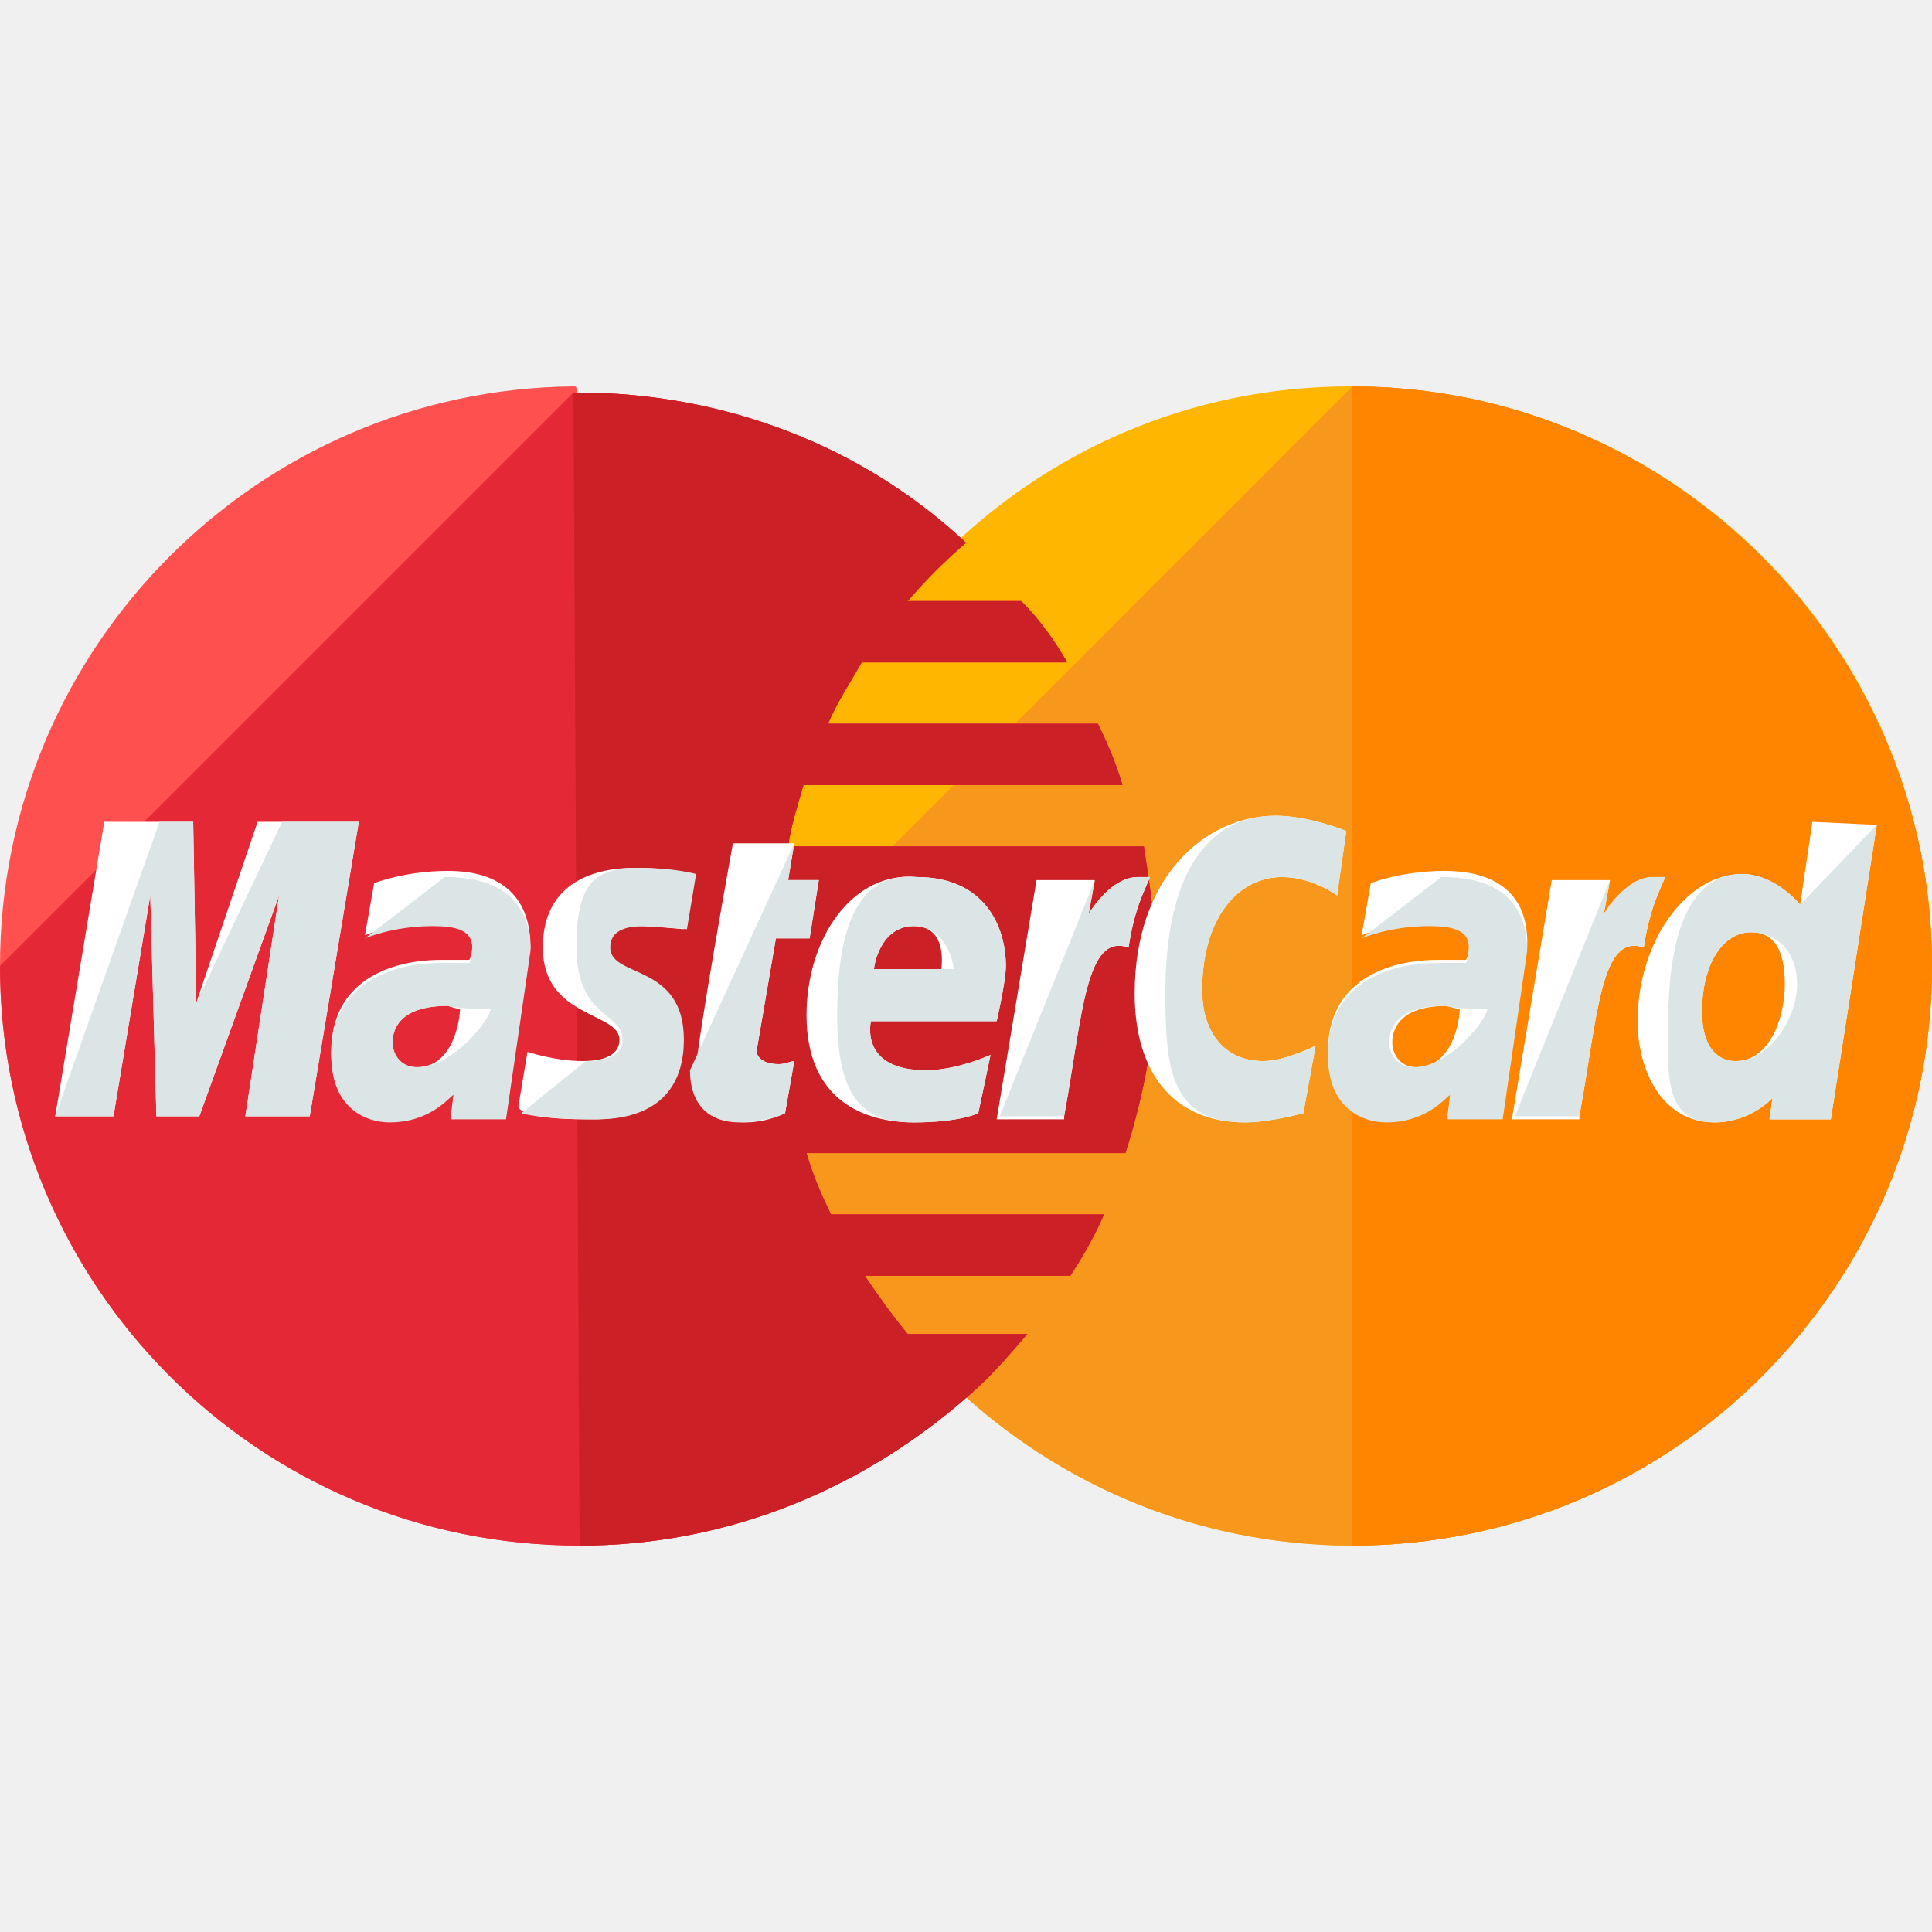
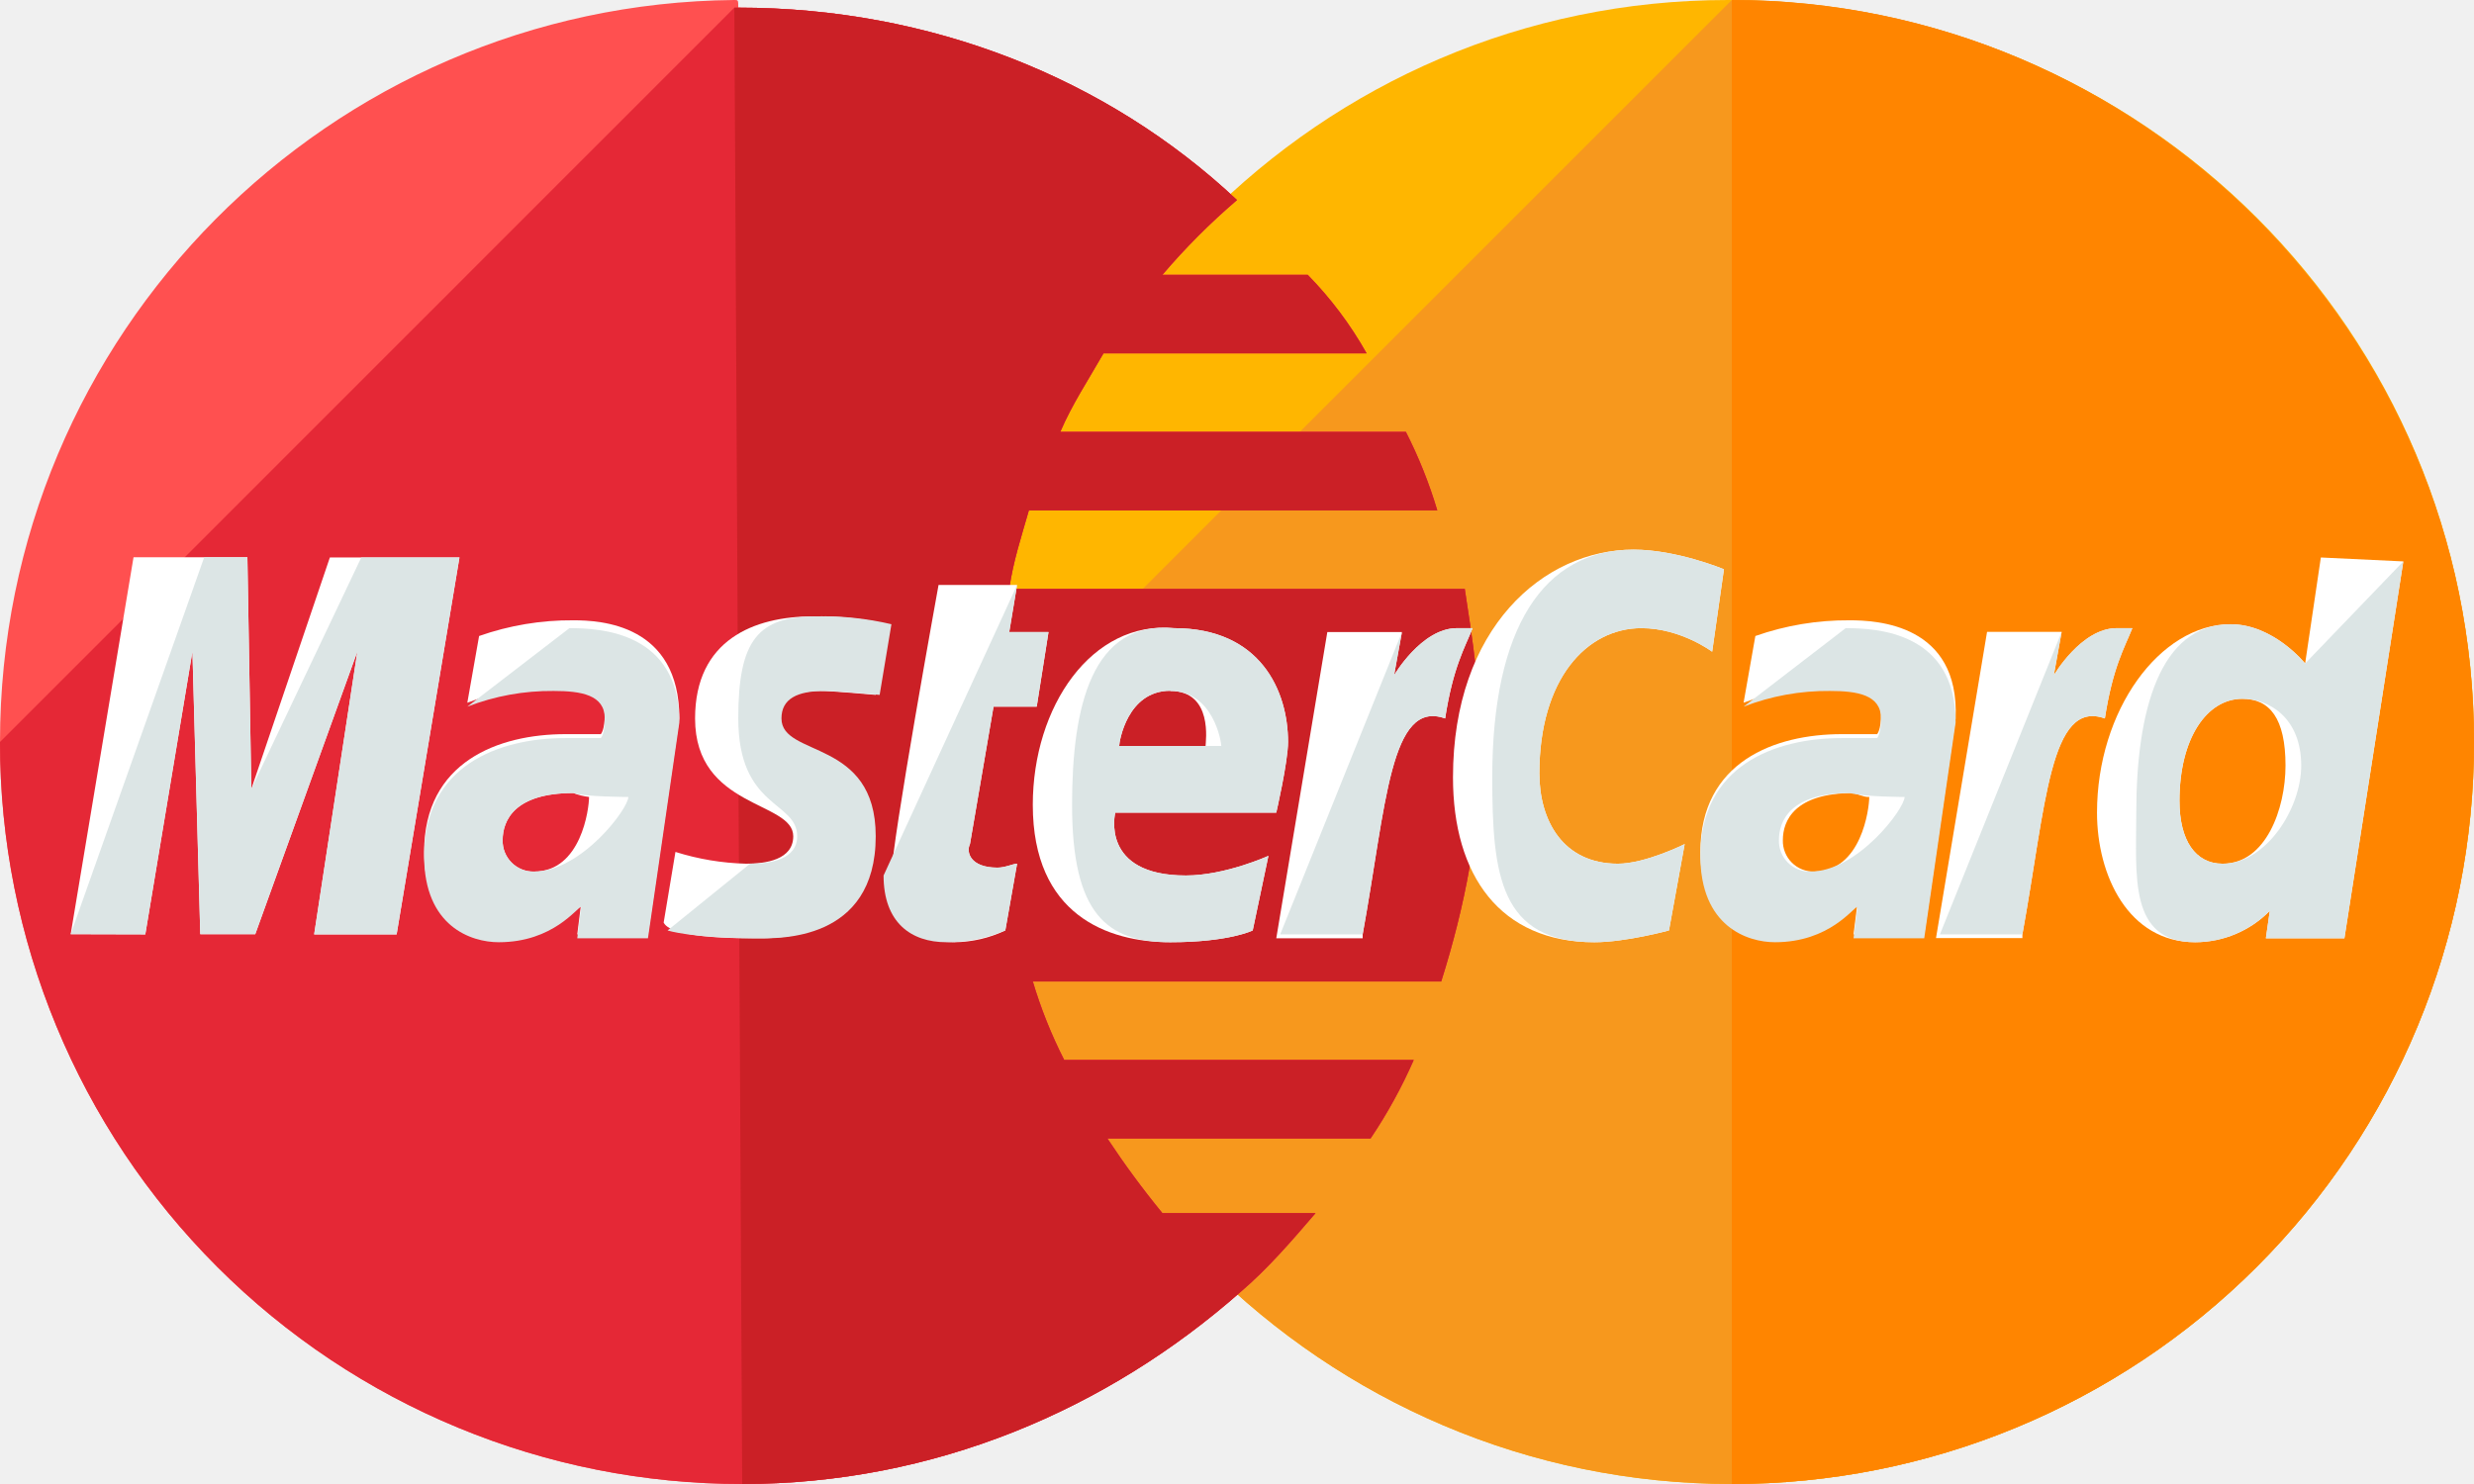
- <svg xmlns="http://www.w3.org/2000/svg" version="1.1" id="Capa_1" x="0px" y="0px" viewBox="0 0 504 504" style="enable-background:new 0 0 504 504;" xml:space="preserve">
-   <path style="fill:#FFB600;" d="M504,252c0,83.2-67.2,151.2-151.2,151.2c-83.2,0-151.2-68-151.2-151.2l0,0  c0-83.2,67.2-151.2,150.4-151.2C436.8,100.8,504,168.8,504,252L504,252z" />
-   <path style="fill:#F7981D;" d="M352.8,100.8c83.2,0,151.2,68,151.2,151.2l0,0c0,83.2-67.2,151.2-151.2,151.2  c-83.2,0-151.2-68-151.2-151.2" />
-   <path style="fill:#FF8500;" d="M352.8,100.8c83.2,0,151.2,68,151.2,151.2l0,0c0,83.2-67.2,151.2-151.2,151.2" />
-   <path style="fill:#FF5050;" d="M149.6,100.8C67.2,101.6,0,168.8,0,252s67.2,151.2,151.2,151.2c39.2,0,74.4-15.2,101.6-39.2l0,0l0,0  c5.6-4.8,10.4-10.4,15.2-16h-31.2c-4-4.8-8-10.4-11.2-15.2h53.6c3.2-4.8,6.4-10.4,8.8-16h-71.2c-2.4-4.8-4.8-10.4-6.4-16h83.2  c4.8-15.2,8-31.2,8-48c0-11.2-1.6-21.6-3.2-32h-92.8c0.8-5.6,2.4-10.4,4-16h83.2c-1.6-5.6-4-11.2-6.4-16H216  c2.4-5.6,5.6-10.4,8.8-16h53.6c-3.2-5.6-7.2-11.2-12-16h-29.6c4.8-5.6,9.6-10.4,15.2-15.2c-26.4-24.8-62.4-39.2-101.6-39.2  C150.4,100.8,150.4,100.8,149.6,100.8z" />
-   <path style="fill:#E52836;" d="M0,252c0,83.2,67.2,151.2,151.2,151.2c39.2,0,74.4-15.2,101.6-39.2l0,0l0,0  c5.6-4.8,10.4-10.4,15.2-16h-31.2c-4-4.8-8-10.4-11.2-15.2h53.6c3.2-4.8,6.4-10.4,8.8-16h-71.2c-2.4-4.8-4.8-10.4-6.4-16h83.2  c4.8-15.2,8-31.2,8-48c0-11.2-1.6-21.6-3.2-32h-92.8c0.8-5.6,2.4-10.4,4-16h83.2c-1.6-5.6-4-11.2-6.4-16H216  c2.4-5.6,5.6-10.4,8.8-16h53.6c-3.2-5.6-7.2-11.2-12-16h-29.6c4.8-5.6,9.6-10.4,15.2-15.2c-26.4-24.8-62.4-39.2-101.6-39.2h-0.8" />
-   <path style="fill:#CB2026;" d="M151.2,403.2c39.2,0,74.4-15.2,101.6-39.2l0,0l0,0c5.6-4.8,10.4-10.4,15.2-16h-31.2  c-4-4.8-8-10.4-11.2-15.2h53.6c3.2-4.8,6.4-10.4,8.8-16h-71.2c-2.4-4.8-4.8-10.4-6.4-16h83.2c4.8-15.2,8-31.2,8-48  c0-11.2-1.6-21.6-3.2-32h-92.8c0.8-5.6,2.4-10.4,4-16h83.2c-1.6-5.6-4-11.2-6.4-16H216c2.4-5.6,5.6-10.4,8.8-16h53.6  c-3.2-5.6-7.2-11.2-12-16h-29.6c4.8-5.6,9.6-10.4,15.2-15.2c-26.4-24.8-62.4-39.2-101.6-39.2h-0.8" />
-   <g>
-     <path style="fill:#FFFFFF;" d="M204.8,290.4l2.4-13.6c-0.8,0-2.4,0.8-4,0.8c-5.6,0-6.4-3.2-5.6-4.8l4.8-28h8.8l2.4-15.2h-8l1.6-9.6   h-16c0,0-9.6,52.8-9.6,59.2c0,9.6,5.6,13.6,12.8,13.6C199.2,292.8,203.2,291.2,204.8,290.4z" />
-     <path style="fill:#FFFFFF;" d="M210.4,264.8c0,22.4,15.2,28,28,28c12,0,16.8-2.4,16.8-2.4l3.2-15.2c0,0-8.8,4-16.8,4   c-17.6,0-14.4-12.8-14.4-12.8H260c0,0,2.4-10.4,2.4-14.4c0-10.4-5.6-23.2-23.2-23.2C222.4,227.2,210.4,244.8,210.4,264.8z    M238.4,241.6c8.8,0,7.2,10.4,7.2,11.2H228C228,252,229.6,241.6,238.4,241.6z" />
-     <path style="fill:#FFFFFF;" d="M340,290.4l3.2-17.6c0,0-8,4-13.6,4c-11.2,0-16-8.8-16-18.4c0-19.2,9.6-29.6,20.8-29.6   c8,0,14.4,4.8,14.4,4.8l2.4-16.8c0,0-9.6-4-18.4-4c-18.4,0-36.8,16-36.8,46.4c0,20,9.6,33.6,28.8,33.6   C331.2,292.8,340,290.4,340,290.4z" />
-     <path style="fill:#FFFFFF;" d="M116.8,227.2c-11.2,0-19.2,3.2-19.2,3.2L95.2,244c0,0,7.2-3.2,17.6-3.2c5.6,0,10.4,0.8,10.4,5.6   c0,3.2-0.8,4-0.8,4s-4.8,0-7.2,0c-13.6,0-28.8,5.6-28.8,24c0,14.4,9.6,17.6,15.2,17.6c11.2,0,16-7.2,16.8-7.2l-0.8,6.4H132l6.4-44   C138.4,228,122.4,227.2,116.8,227.2z M120,263.2c0,2.4-1.6,15.2-11.2,15.2c-4.8,0-6.4-4-6.4-6.4c0-4,2.4-9.6,14.4-9.6   C119.2,263.2,120,263.2,120,263.2z" />
-     <path style="fill:#FFFFFF;" d="M153.6,292c4,0,24,0.8,24-20.8c0-20-19.2-16-19.2-24c0-4,3.2-5.6,8.8-5.6c2.4,0,11.2,0.8,11.2,0.8   l2.4-14.4c0,0-5.6-1.6-15.2-1.6c-12,0-24,4.8-24,20.8c0,18.4,20,16.8,20,24c0,4.8-5.6,5.6-9.6,5.6c-7.2,0-14.4-2.4-14.4-2.4   l-2.4,14.4C136,290.4,140,292,153.6,292z" />
-     <path style="fill:#FFFFFF;" d="M472.8,214.4l-3.2,21.6c0,0-6.4-8-15.2-8c-14.4,0-27.2,17.6-27.2,38.4c0,12.8,6.4,26.4,20,26.4   c9.6,0,15.2-6.4,15.2-6.4l-0.8,5.6h16l12-76.8L472.8,214.4z M465.6,256.8c0,8.8-4,20-12.8,20c-5.6,0-8.8-4.8-8.8-12.8   c0-12.8,5.6-20.8,12.8-20.8C462.4,243.2,465.6,247.2,465.6,256.8z" />
-     <path style="fill:#FFFFFF;" d="M29.6,291.2l9.6-57.6l1.6,57.6H52l20.8-57.6L64,291.2h16.8l12.8-76.8H67.2l-16,47.2l-0.8-47.2H27.2   l-12.8,76.8H29.6z" />
-     <path style="fill:#FFFFFF;" d="M277.6,291.2c4.8-26.4,5.6-48,16.8-44c1.6-10.4,4-14.4,5.6-18.4c0,0-0.8,0-3.2,0   c-7.2,0-12.8,9.6-12.8,9.6l1.6-8.8h-15.2L260,292h17.6V291.2z" />
-     <path style="fill:#FFFFFF;" d="M376.8,227.2c-11.2,0-19.2,3.2-19.2,3.2l-2.4,13.6c0,0,7.2-3.2,17.6-3.2c5.6,0,10.4,0.8,10.4,5.6   c0,3.2-0.8,4-0.8,4s-4.8,0-7.2,0c-13.6,0-28.8,5.6-28.8,24c0,14.4,9.6,17.6,15.2,17.6c11.2,0,16-7.2,16.8-7.2l-0.8,6.4H392l6.4-44   C399.2,228,382.4,227.2,376.8,227.2z M380.8,263.2c0,2.4-1.6,15.2-11.2,15.2c-4.8,0-6.4-4-6.4-6.4c0-4,2.4-9.6,14.4-9.6   C380,263.2,380,263.2,380.8,263.2z" />
-     <path style="fill:#FFFFFF;" d="M412,291.2c4.8-26.4,5.6-48,16.8-44c1.6-10.4,4-14.4,5.6-18.4c0,0-0.8,0-3.2,0   c-7.2,0-12.8,9.6-12.8,9.6l1.6-8.8h-15.2L394.4,292H412V291.2z" />
-   </g>
-   <g>
-     <path style="fill:#DCE5E5;" d="M180,279.2c0,9.6,5.6,13.6,12.8,13.6c5.6,0,10.4-1.6,12-2.4l2.4-13.6c-0.8,0-2.4,0.8-4,0.8   c-5.6,0-6.4-3.2-5.6-4.8l4.8-28h8.8l2.4-15.2h-8l1.6-9.6" />
-     <path style="fill:#DCE5E5;" d="M218.4,264.8c0,22.4,7.2,28,20,28c12,0,16.8-2.4,16.8-2.4l3.2-15.2c0,0-8.8,4-16.8,4   c-17.6,0-14.4-12.8-14.4-12.8H260c0,0,2.4-10.4,2.4-14.4c0-10.4-5.6-23.2-23.2-23.2C222.4,227.2,218.4,244.8,218.4,264.8z    M238.4,241.6c8.8,0,10.4,10.4,10.4,11.2H228C228,252,229.6,241.6,238.4,241.6z" />
-     <path style="fill:#DCE5E5;" d="M340,290.4l3.2-17.6c0,0-8,4-13.6,4c-11.2,0-16-8.8-16-18.4c0-19.2,9.6-29.6,20.8-29.6   c8,0,14.4,4.8,14.4,4.8l2.4-16.8c0,0-9.6-4-18.4-4c-18.4,0-28.8,16-28.8,46.4c0,20,1.6,33.6,20.8,33.6   C331.2,292.8,340,290.4,340,290.4z" />
-     <path style="fill:#DCE5E5;" d="M95.2,244.8c0,0,7.2-3.2,17.6-3.2c5.6,0,10.4,0.8,10.4,5.6c0,3.2-0.8,4-0.8,4s-4.8,0-7.2,0   c-13.6,0-28.8,5.6-28.8,24c0,14.4,9.6,17.6,15.2,17.6c11.2,0,16-7.2,16.8-7.2l-0.8,6.4H132l6.4-44c0-18.4-16-19.2-22.4-19.2    M128,263.2c0,2.4-9.6,15.2-19.2,15.2c-4.8,0-6.4-4-6.4-6.4c0-4,2.4-9.6,14.4-9.6C119.2,263.2,128,263.2,128,263.2z" />
-     <path style="fill:#DCE5E5;" d="M136,290.4c0,0,4.8,1.6,18.4,1.6c4,0,24,0.8,24-20.8c0-20-19.2-16-19.2-24c0-4,3.2-5.6,8.8-5.6   c2.4,0,11.2,0.8,11.2,0.8l2.4-14.4c0,0-5.6-1.6-15.2-1.6c-12,0-16,4.8-16,20.8c0,18.4,12,16.8,12,24c0,4.8-5.6,5.6-9.6,5.6" />
-     <path style="fill:#DCE5E5;" d="M469.6,236c0,0-6.4-8-15.2-8c-14.4,0-19.2,17.6-19.2,38.4c0,12.8-1.6,26.4,12,26.4   c9.6,0,15.2-6.4,15.2-6.4l-0.8,5.6h16l12-76.8 M468.8,256.8c0,8.8-7.2,20-16,20c-5.6,0-8.8-4.8-8.8-12.8c0-12.8,5.6-20.8,12.8-20.8   C462.4,243.2,468.8,247.2,468.8,256.8z" />
-     <path style="fill:#DCE5E5;" d="M29.6,291.2l9.6-57.6l1.6,57.6H52l20.8-57.6L64,291.2h16.8l12.8-76.8h-20l-22.4,47.2l-0.8-47.2h-8.8   l-27.2,76.8H29.6z" />
-     <path style="fill:#DCE5E5;" d="M260.8,291.2h16.8c4.8-26.4,5.6-48,16.8-44c1.6-10.4,4-14.4,5.6-18.4c0,0-0.8,0-3.2,0   c-7.2,0-12.8,9.6-12.8,9.6l1.6-8.8" />
-     <path style="fill:#DCE5E5;" d="M355.2,244.8c0,0,7.2-3.2,17.6-3.2c5.6,0,10.4,0.8,10.4,5.6c0,3.2-0.8,4-0.8,4s-4.8,0-7.2,0   c-13.6,0-28.8,5.6-28.8,24c0,14.4,9.6,17.6,15.2,17.6c11.2,0,16-7.2,16.8-7.2l-0.8,6.4H392l6.4-44c0-18.4-16-19.2-22.4-19.2    M388,263.2c0,2.4-9.6,15.2-19.2,15.2c-4.8,0-6.4-4-6.4-6.4c0-4,2.4-9.6,14.4-9.6C380,263.2,388,263.2,388,263.2z" />
-     <path style="fill:#DCE5E5;" d="M395.2,291.2H412c4.8-26.4,5.6-48,16.8-44c1.6-10.4,4-14.4,5.6-18.4c0,0-0.8,0-3.2,0   c-7.2,0-12.8,9.6-12.8,9.6l1.6-8.8" />
-   </g>
-   <g>
- </g>
-   <g>
- </g>
-   <g>
- </g>
-   <g>
- </g>
-   <g>
- </g>
-   <g>
- </g>
-   <g>
- </g>
-   <g>
- </g>
-   <g>
- </g>
-   <g>
- </g>
-   <g>
- </g>
-   <g>
- </g>
-   <g>
- </g>
-   <g>
- </g>
-   <g>
- </g>
+ <svg xmlns="http://www.w3.org/2000/svg" viewBox="0 0 504 302.4">
+   <defs>
+     <style>.a{fill:#ffb600;}.b{fill:#f7981d;}.c{fill:#ff8500;}.d{fill:#ff5050;}.e{fill:#e52836;}.f{fill:#cb2026;}.g{fill:#fff;}.h{fill:#dce5e5;}</style>
+   </defs>
+   <path class="a" d="M504,152.44a151.08,151.08,0,0,1-151.2,151.2c-83.2,0-151.2-68-151.2-151.2h0c0-83.2,67.2-151.2,150.4-151.2,84.8,0,152,68,152,151.2Z" transform="translate(0 -1.24)" />
+   <path class="b" d="M352.8,1.24c83.2,0,151.2,68,151.2,151.2h0a151.08,151.08,0,0,1-151.2,151.2c-83.2,0-151.2-68-151.2-151.2" transform="translate(0 -1.24)" />
+   <path class="c" d="M352.8,1.24c83.2,0,151.2,68,151.2,151.2h0a151.08,151.08,0,0,1-151.2,151.2" transform="translate(0 -1.24)" />
+   <path class="d" d="M149.6,1.24C67.2,2,0,69.24,0,152.44a151.08,151.08,0,0,0,151.2,151.2c39.2,0,74.4-15.2,101.6-39.2h0c5.6-4.8,10.4-10.4,15.2-16H236.8a184.55,184.55,0,0,1-11.2-15.2h53.6a102.48,102.48,0,0,0,8.8-16H216.8a95.35,95.35,0,0,1-6.4-16h83.2c4.8-15.2,8-31.2,8-48,0-11.2-1.6-21.6-3.2-32H205.6c.8-5.6,2.4-10.4,4-16h83.2a95.35,95.35,0,0,0-6.4-16H216c2.4-5.6,5.6-10.4,8.8-16h53.6a76.08,76.08,0,0,0-12-16H236.8A136.35,136.35,0,0,1,252,42c-26.4-24.8-62.4-39.2-101.6-39.2C150.4,1.24,150.4,1.24,149.6,1.24Z" transform="translate(0 -1.24)" />
+   <path class="e" d="M0,152.44a151.08,151.08,0,0,0,151.2,151.2c39.2,0,74.4-15.2,101.6-39.2h0c5.6-4.8,10.4-10.4,15.2-16H236.8a184.55,184.55,0,0,1-11.2-15.2h53.6a102.48,102.48,0,0,0,8.8-16H216.8a95.35,95.35,0,0,1-6.4-16h83.2c4.8-15.2,8-31.2,8-48,0-11.2-1.6-21.6-3.2-32H205.6c.8-5.6,2.4-10.4,4-16h83.2a95.35,95.35,0,0,0-6.4-16H216c2.4-5.6,5.6-10.4,8.8-16h53.6a76.08,76.08,0,0,0-12-16H236.8A136.35,136.35,0,0,1,252,42c-26.4-24.8-62.4-39.2-101.6-39.2h-.8" transform="translate(0 -1.24)" />
+   <path class="f" d="M151.2,303.64c39.2,0,74.4-15.2,101.6-39.2h0c5.6-4.8,10.4-10.4,15.2-16H236.8a184.55,184.55,0,0,1-11.2-15.2h53.6a102.48,102.48,0,0,0,8.8-16H216.8a95.35,95.35,0,0,1-6.4-16h83.2c4.8-15.2,8-31.2,8-48,0-11.2-1.6-21.6-3.2-32H205.6c.8-5.6,2.4-10.4,4-16h83.2a95.35,95.35,0,0,0-6.4-16H216c2.4-5.6,5.6-10.4,8.8-16h53.6a76.08,76.08,0,0,0-12-16H236.8A136.35,136.35,0,0,1,252,42c-26.4-24.8-62.4-39.2-101.6-39.2h-.8" transform="translate(0 -1.24)" />
+   <path class="g" d="M204.8,190.84l2.4-13.6c-.8,0-2.4.8-4,.8-5.6,0-6.4-3.2-5.6-4.8l4.8-28h8.8l2.4-15.2h-8l1.6-9.6h-16s-9.6,52.8-9.6,59.2c0,9.6,5.6,13.6,12.8,13.6A24.56,24.56,0,0,0,204.8,190.84Z" transform="translate(0 -1.24)" />
+   <path class="g" d="M210.4,165.24c0,22.4,15.2,28,28,28,12,0,16.8-2.4,16.8-2.4l3.2-15.2s-8.8,4-16.8,4c-17.6,0-14.4-12.8-14.4-12.8H260s2.4-10.4,2.4-14.4c0-10.4-5.6-23.2-23.2-23.2C222.4,127.64,210.4,145.24,210.4,165.24Zm28-23.2c8.8,0,7.2,10.4,7.2,11.2H228C228,152.44,229.6,142,238.4,142Z" transform="translate(0 -1.24)" />
+   <path class="g" d="M340,190.84l3.2-17.6s-8,4-13.6,4c-11.2,0-16-8.8-16-18.4,0-19.2,9.6-29.6,20.8-29.6,8,0,14.4,4.8,14.4,4.8l2.4-16.8s-9.6-4-18.4-4c-18.4,0-36.8,16-36.8,46.4,0,20,9.6,33.6,28.8,33.6C331.2,193.24,340,190.84,340,190.84Z" transform="translate(0 -1.24)" />
+   <path class="g" d="M116.8,127.64a56.66,56.66,0,0,0-19.2,3.2l-2.4,13.6a47.29,47.29,0,0,1,17.6-3.2c5.6,0,10.4.8,10.4,5.6,0,3.2-.8,4-.8,4h-7.2c-13.6,0-28.8,5.6-28.8,24,0,14.4,9.6,17.6,15.2,17.6,11.2,0,16-7.2,16.8-7.2l-.8,6.4H132l6.4-44C138.4,128.44,122.4,127.64,116.8,127.64Zm3.2,36c0,2.4-1.6,15.2-11.2,15.2a6.24,6.24,0,0,1-6.4-6.4c0-4,2.4-9.6,14.4-9.6A12.62,12.62,0,0,0,120,163.64Z" transform="translate(0 -1.24)" />
+   <path class="g" d="M153.6,192.44c4,0,24,.8,24-20.8,0-20-19.2-16-19.2-24,0-4,3.2-5.6,8.8-5.6,2.4,0,11.2.8,11.2.8l2.4-14.4a60.77,60.77,0,0,0-15.2-1.6c-12,0-24,4.8-24,20.8,0,18.4,20,16.8,20,24,0,4.8-5.6,5.6-9.6,5.6a52.32,52.32,0,0,1-14.4-2.4l-2.4,14.4C136,190.84,140,192.44,153.6,192.44Z" transform="translate(0 -1.24)" />
+   <path class="g" d="M472.8,114.84l-3.2,21.6s-6.4-8-15.2-8c-14.4,0-27.2,17.6-27.2,38.4,0,12.8,6.4,26.4,20,26.4a21.36,21.36,0,0,0,15.2-6.4l-.8,5.6h16l12-76.8Zm-7.2,42.4c0,8.8-4,20-12.8,20-5.6,0-8.8-4.8-8.8-12.8,0-12.8,5.6-20.8,12.8-20.8C462.4,143.64,465.6,147.64,465.6,157.24Z" transform="translate(0 -1.24)" />
+   <path class="g" d="M29.6,191.64,39.2,134l1.6,57.6H52L72.8,134,64,191.64H80.8l12.8-76.8H67.2L51.2,162l-.8-47.2H27.2l-12.8,76.8Z" transform="translate(0 -1.24)" />
+   <path class="g" d="M277.6,191.64c4.8-26.4,5.6-48,16.8-44,1.6-10.4,4-14.4,5.6-18.4h-3.2c-7.2,0-12.8,9.6-12.8,9.6l1.6-8.8H270.4L260,192.44h17.6Z" transform="translate(0 -1.24)" />
+   <path class="g" d="M376.8,127.64a56.66,56.66,0,0,0-19.2,3.2l-2.4,13.6a47.29,47.29,0,0,1,17.6-3.2c5.6,0,10.4.8,10.4,5.6,0,3.2-.8,4-.8,4h-7.2c-13.6,0-28.8,5.6-28.8,24,0,14.4,9.6,17.6,15.2,17.6,11.2,0,16-7.2,16.8-7.2l-.8,6.4H392l6.4-44C399.2,128.44,382.4,127.64,376.8,127.64Zm4,36c0,2.4-1.6,15.2-11.2,15.2a6.24,6.24,0,0,1-6.4-6.4c0-4,2.4-9.6,14.4-9.6C380,163.64,380,163.64,380.8,163.64Z" transform="translate(0 -1.24)" />
+   <path class="g" d="M412,191.64c4.8-26.4,5.6-48,16.8-44,1.6-10.4,4-14.4,5.6-18.4h-3.2c-7.2,0-12.8,9.6-12.8,9.6L420,130H404.8l-10.4,62.4H412Z" transform="translate(0 -1.24)" />
+   <path class="h" d="M180,179.64c0,9.6,5.6,13.6,12.8,13.6a30.45,30.45,0,0,0,12-2.4l2.4-13.6c-.8,0-2.4.8-4,.8-5.6,0-6.4-3.2-5.6-4.8l4.8-28h8.8l2.4-15.2h-8l1.6-9.6" transform="translate(0 -1.24)" />
+   <path class="h" d="M218.4,165.24c0,22.4,7.2,28,20,28,12,0,16.8-2.4,16.8-2.4l3.2-15.2s-8.8,4-16.8,4c-17.6,0-14.4-12.8-14.4-12.8H260s2.4-10.4,2.4-14.4c0-10.4-5.6-23.2-23.2-23.2C222.4,127.64,218.4,145.24,218.4,165.24Zm20-23.2c8.8,0,10.4,10.4,10.4,11.2H228C228,152.44,229.6,142,238.4,142Z" transform="translate(0 -1.24)" />
+   <path class="h" d="M340,190.84l3.2-17.6s-8,4-13.6,4c-11.2,0-16-8.8-16-18.4,0-19.2,9.6-29.6,20.8-29.6,8,0,14.4,4.8,14.4,4.8l2.4-16.8s-9.6-4-18.4-4c-18.4,0-28.8,16-28.8,46.4,0,20,1.6,33.6,20.8,33.6C331.2,193.24,340,190.84,340,190.84Z" transform="translate(0 -1.24)" />
+   <path class="h" d="M95.2,145.24a47.29,47.29,0,0,1,17.6-3.2c5.6,0,10.4.8,10.4,5.6,0,3.2-.8,4-.8,4h-7.2c-13.6,0-28.8,5.6-28.8,24,0,14.4,9.6,17.6,15.2,17.6,11.2,0,16-7.2,16.8-7.2l-.8,6.4H132l6.4-44c0-18.4-16-19.2-22.4-19.2m12,34.4c0,2.4-9.6,15.2-19.2,15.2a6.24,6.24,0,0,1-6.4-6.4c0-4,2.4-9.6,14.4-9.6C119.2,163.64,128,163.64,128,163.64Z" transform="translate(0 -1.24)" />
+   <path class="h" d="M136,190.84s4.8,1.6,18.4,1.6c4,0,24,.8,24-20.8,0-20-19.2-16-19.2-24,0-4,3.2-5.6,8.8-5.6,2.4,0,11.2.8,11.2.8l2.4-14.4a60.77,60.77,0,0,0-15.2-1.6c-12,0-16,4.8-16,20.8,0,18.4,12,16.8,12,24,0,4.8-5.6,5.6-9.6,5.6" transform="translate(0 -1.24)" />
+   <path class="h" d="M469.6,136.44s-6.4-8-15.2-8c-14.4,0-19.2,17.6-19.2,38.4,0,12.8-1.6,26.4,12,26.4a21.36,21.36,0,0,0,15.2-6.4l-.8,5.6h16l12-76.8m-20.8,41.6c0,8.8-7.2,20-16,20-5.6,0-8.8-4.8-8.8-12.8,0-12.8,5.6-20.8,12.8-20.8C462.4,143.64,468.8,147.64,468.8,157.24Z" transform="translate(0 -1.24)" />
+   <path class="h" d="M29.6,191.64,39.2,134l1.6,57.6H52L72.8,134,64,191.64H80.8l12.8-76.8h-20L51.2,162l-.8-47.2H41.6l-27.2,76.8Z" transform="translate(0 -1.24)" />
+   <path class="h" d="M260.8,191.64h16.8c4.8-26.4,5.6-48,16.8-44,1.6-10.4,4-14.4,5.6-18.4h-3.2c-7.2,0-12.8,9.6-12.8,9.6l1.6-8.8" transform="translate(0 -1.24)" />
+   <path class="h" d="M355.2,145.24a47.29,47.29,0,0,1,17.6-3.2c5.6,0,10.4.8,10.4,5.6,0,3.2-.8,4-.8,4h-7.2c-13.6,0-28.8,5.6-28.8,24,0,14.4,9.6,17.6,15.2,17.6,11.2,0,16-7.2,16.8-7.2l-.8,6.4H392l6.4-44c0-18.4-16-19.2-22.4-19.2m12,34.4c0,2.4-9.6,15.2-19.2,15.2a6.24,6.24,0,0,1-6.4-6.4c0-4,2.4-9.6,14.4-9.6C380,163.64,388,163.64,388,163.64Z" transform="translate(0 -1.24)" />
+   <path class="h" d="M395.2,191.64H412c4.8-26.4,5.6-48,16.8-44,1.6-10.4,4-14.4,5.6-18.4h-3.2c-7.2,0-12.8,9.6-12.8,9.6L420,130" transform="translate(0 -1.24)" />
</svg>
